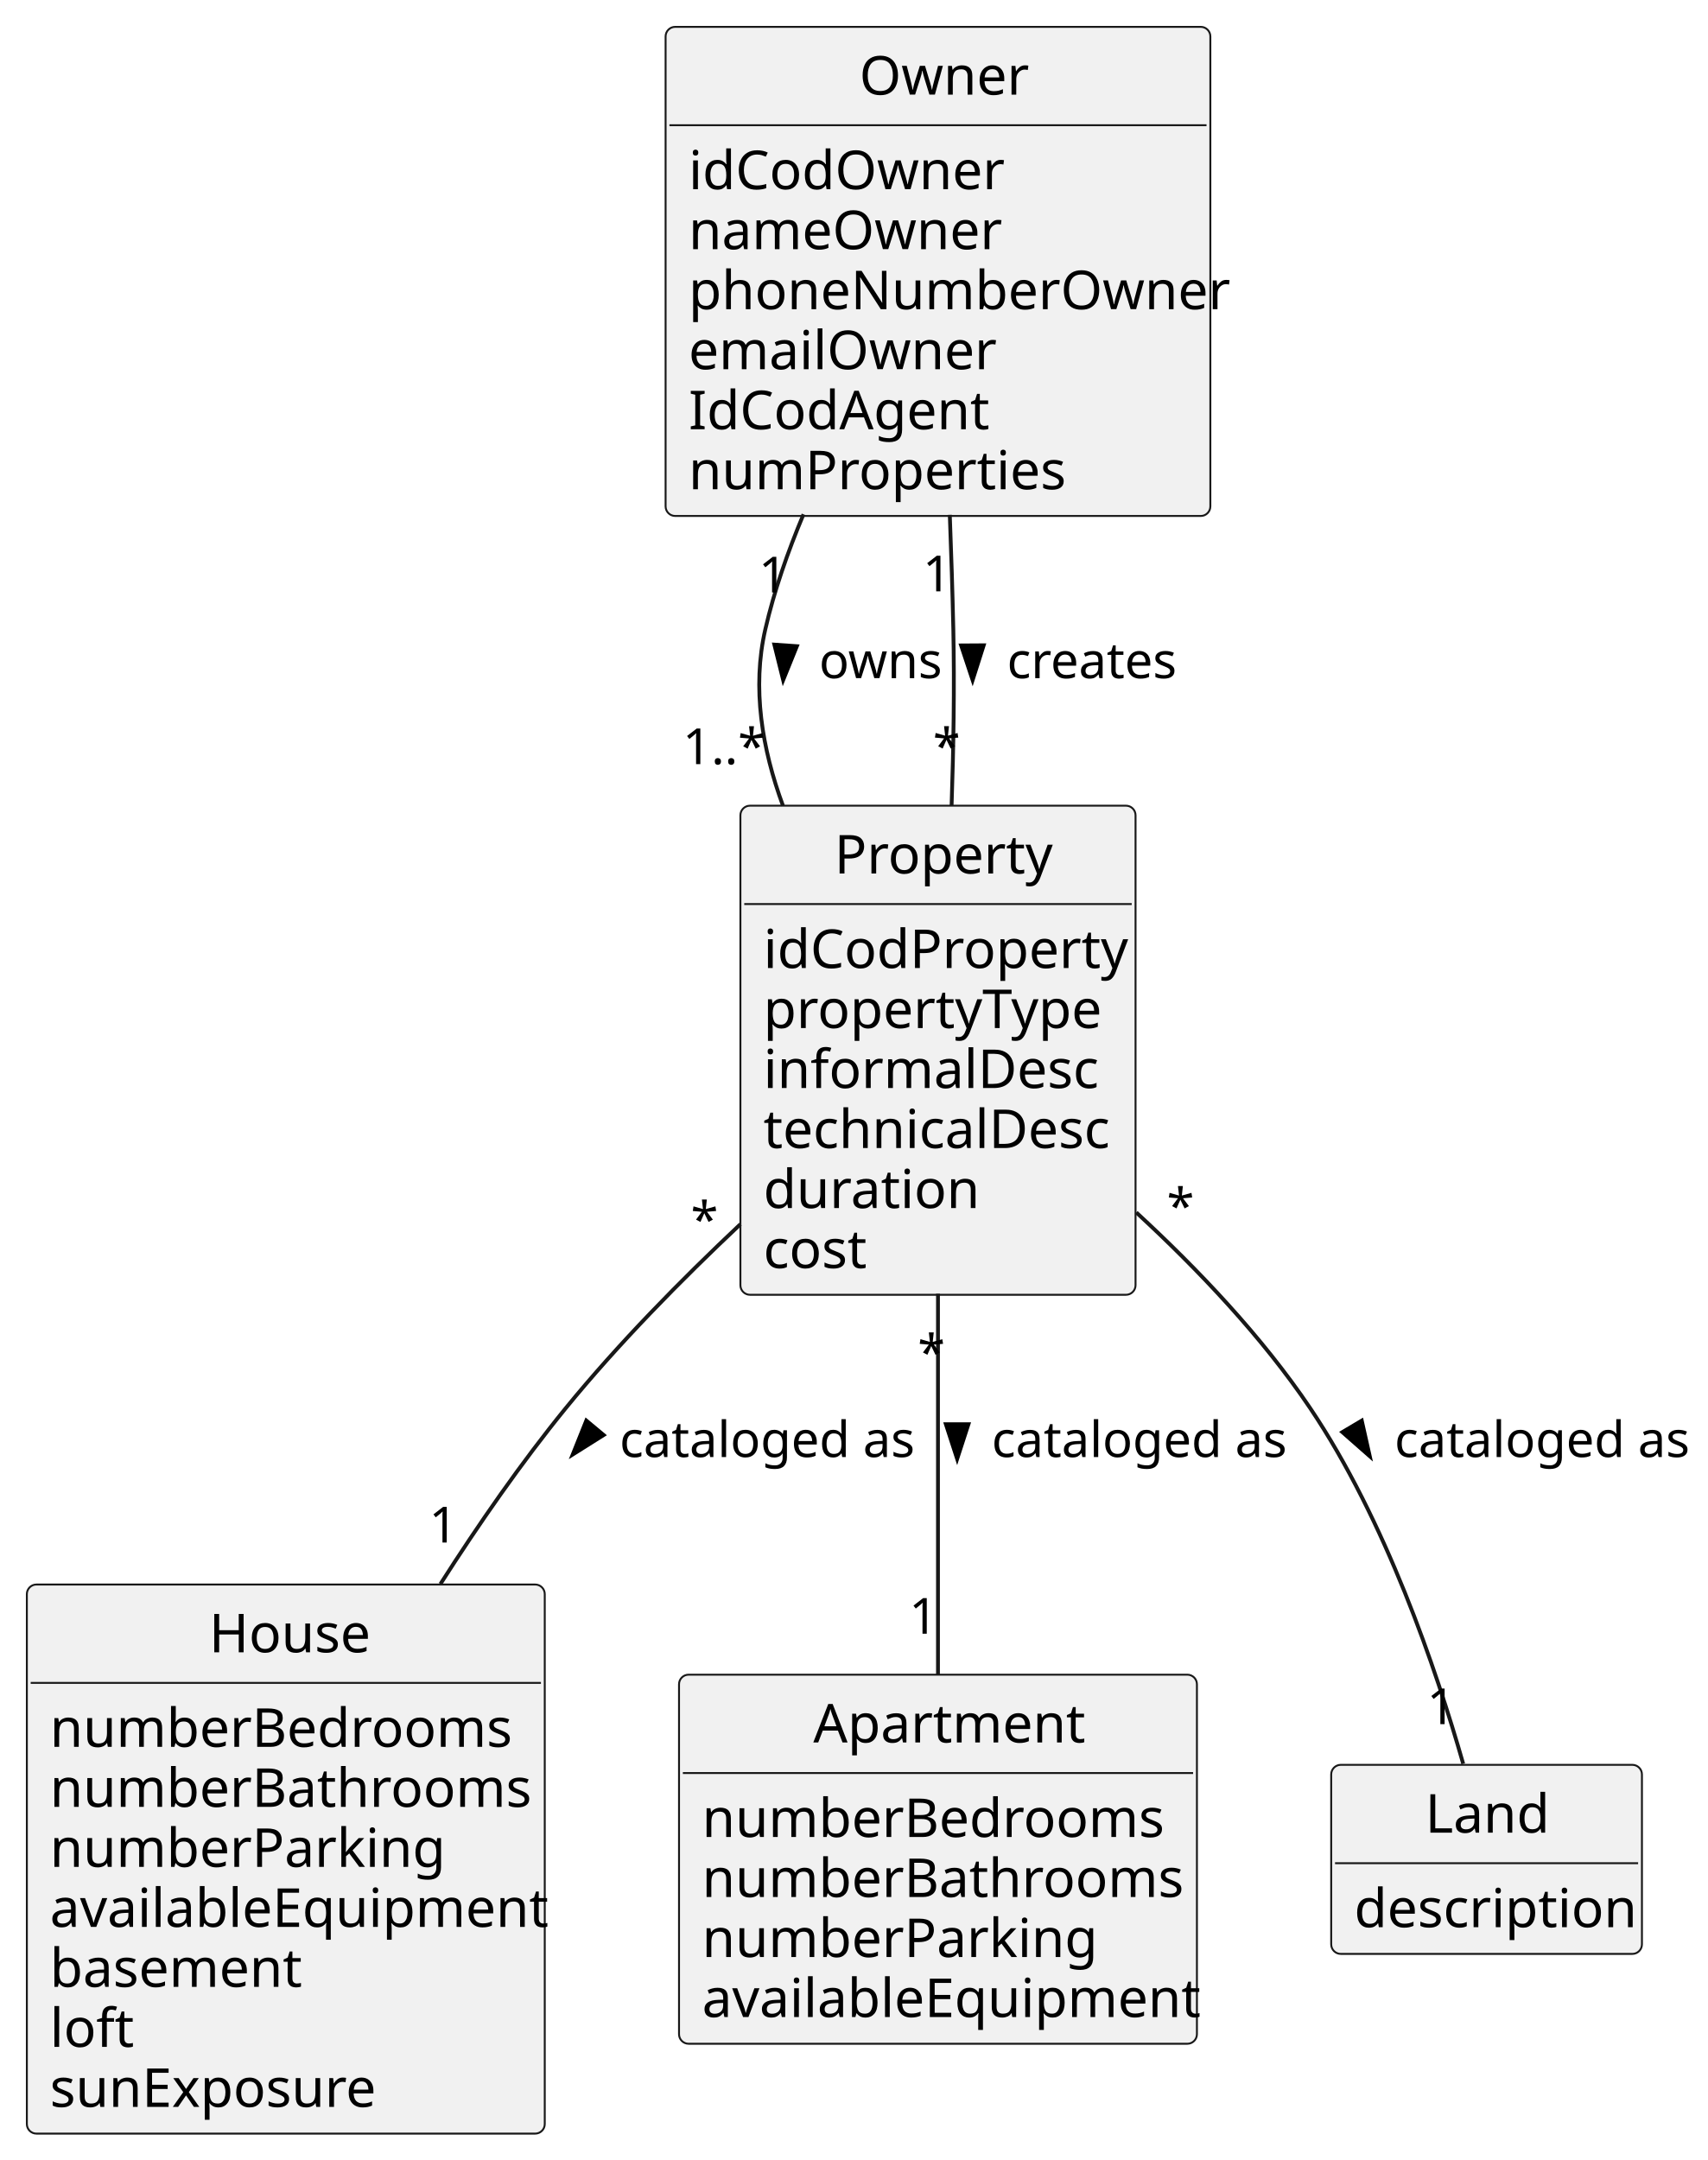
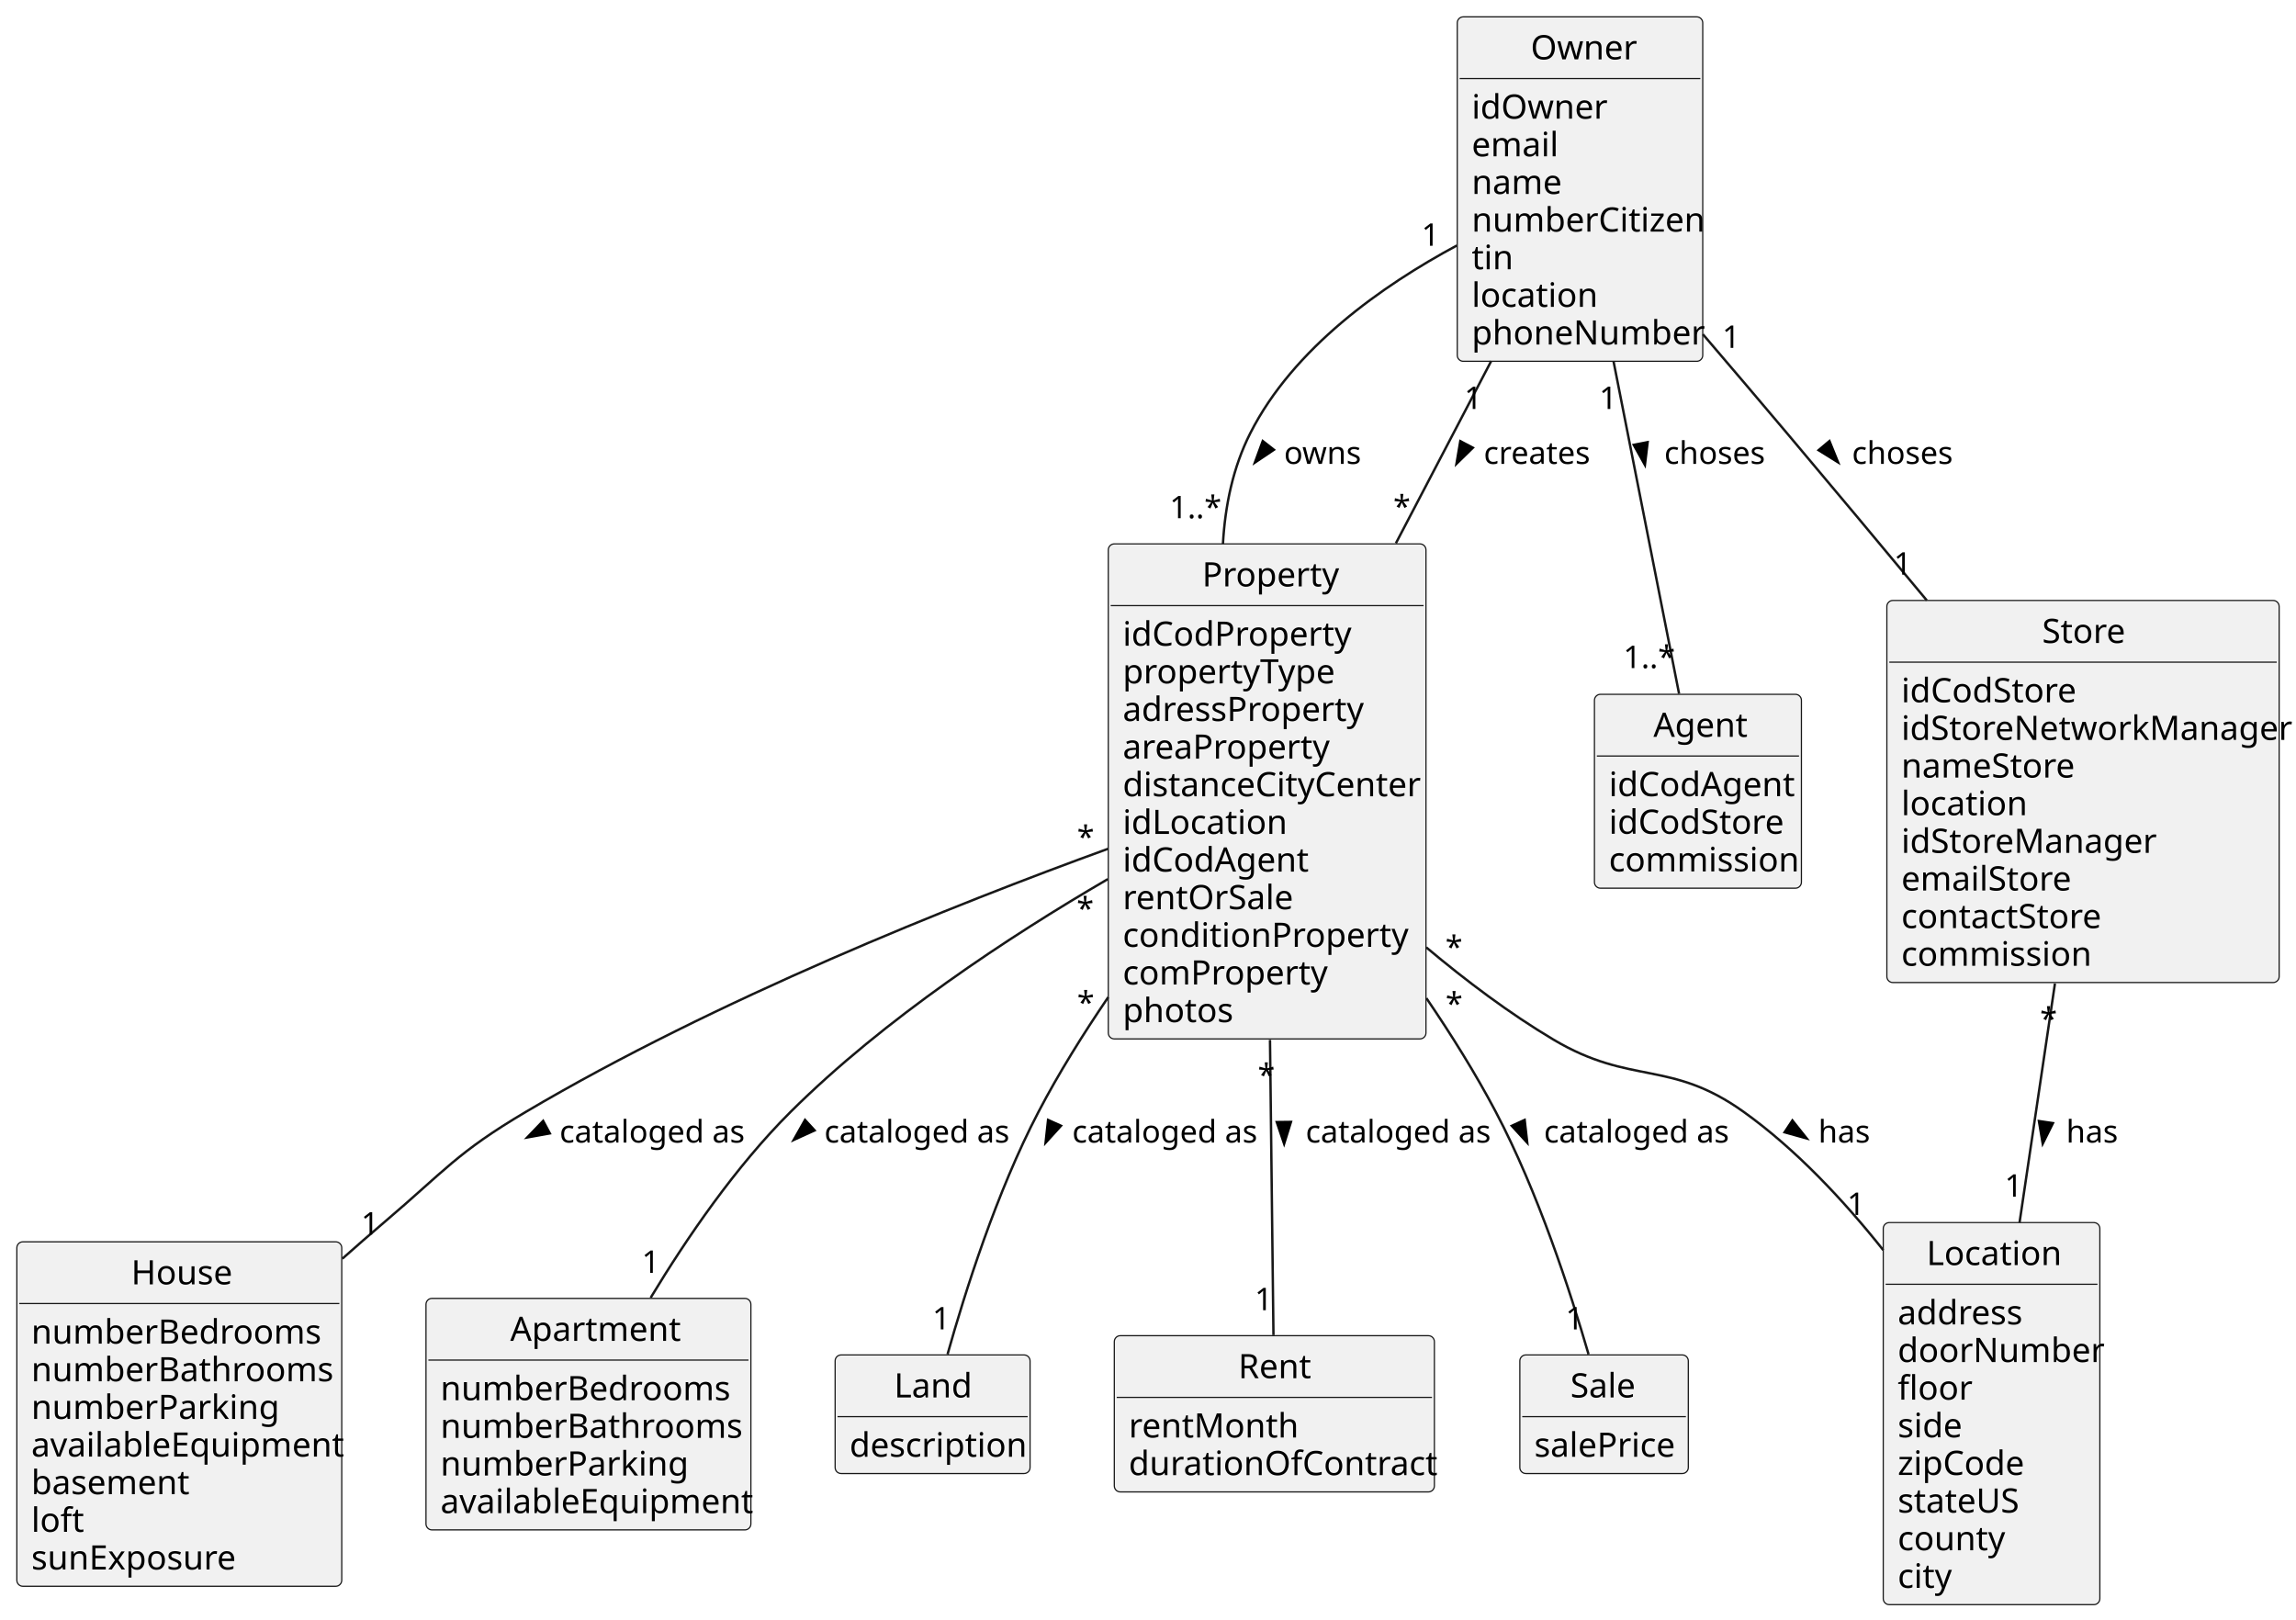
- <svg xmlns="http://www.w3.org/2000/svg" contentStyleType="text/css" height="563px" preserveAspectRatio="none" style="width:445px;height:563px;background:#FFFFFF;" version="1.1" viewBox="0 0 445 563" width="445px" zoomAndPan="magnify">
+ <svg xmlns="http://www.w3.org/2000/svg" contentStyleType="text/css" height="673px" preserveAspectRatio="none" style="width:954px;height:673px;background:#FFFFFF;" version="1.1" viewBox="0 0 954 673" width="954px" zoomAndPan="magnify">
  <defs />
  <g>
    <g id="elem_Owner">
-       <rect codeLine="18" fill="#F1F1F1" height="127.484" id="Owner" rx="2.5" ry="2.5" style="stroke:#181818;stroke-width:0.5;" width="142" x="173.5" y="7" />
-       <text fill="#000000" font-family="sans-serif" font-size="14" lengthAdjust="spacing" textLength="41" x="224" y="24.674">Owner</text>
-       <line style="stroke:#181818;stroke-width:0.5;" x1="174.5" x2="314.5" y1="32.641" y2="32.641" />
-       <text fill="#000000" font-family="sans-serif" font-size="14" lengthAdjust="spacing" textLength="78" x="179.5" y="49.315">idCodOwner</text>
-       <text fill="#000000" font-family="sans-serif" font-size="14" lengthAdjust="spacing" textLength="76" x="179.5" y="64.955">nameOwner</text>
-       <text fill="#000000" font-family="sans-serif" font-size="14" lengthAdjust="spacing" textLength="130" x="179.5" y="80.596">phoneNumberOwner</text>
-       <text fill="#000000" font-family="sans-serif" font-size="14" lengthAdjust="spacing" textLength="74" x="179.5" y="96.236">emailOwner</text>
-       <text fill="#000000" font-family="sans-serif" font-size="14" lengthAdjust="spacing" textLength="74" x="179.5" y="111.877">IdCodAgent</text>
-       <text fill="#000000" font-family="sans-serif" font-size="14" lengthAdjust="spacing" textLength="92" x="179.5" y="127.518">numProperties</text>
+       <rect codeLine="18" fill="#F1F1F1" height="143.125" id="Owner" rx="2.5" ry="2.5" style="stroke:#181818;stroke-width:0.5;" width="102" x="605.5" y="7" />
+       <text fill="#000000" font-family="sans-serif" font-size="14" lengthAdjust="spacing" textLength="41" x="636" y="24.674">Owner</text>
+       <line style="stroke:#181818;stroke-width:0.5;" x1="606.5" x2="706.5" y1="32.641" y2="32.641" />
+       <text fill="#000000" font-family="sans-serif" font-size="14" lengthAdjust="spacing" textLength="52" x="611.5" y="49.315">idOwner</text>
+       <text fill="#000000" font-family="sans-serif" font-size="14" lengthAdjust="spacing" textLength="33" x="611.5" y="64.955">email</text>
+       <text fill="#000000" font-family="sans-serif" font-size="14" lengthAdjust="spacing" textLength="35" x="611.5" y="80.596">name</text>
+       <text fill="#000000" font-family="sans-serif" font-size="14" lengthAdjust="spacing" textLength="90" x="611.5" y="96.236">numberCitizen</text>
+       <text fill="#000000" font-family="sans-serif" font-size="14" lengthAdjust="spacing" textLength="15" x="611.5" y="111.877">tin</text>
+       <text fill="#000000" font-family="sans-serif" font-size="14" lengthAdjust="spacing" textLength="49" x="611.5" y="127.518">location</text>
+       <text fill="#000000" font-family="sans-serif" font-size="14" lengthAdjust="spacing" textLength="89" x="611.5" y="143.158">phoneNumber</text>
    </g>
    <g id="elem_Property">
-       <rect codeLine="27" fill="#F1F1F1" height="127.484" id="Property" rx="2.5" ry="2.5" style="stroke:#181818;stroke-width:0.5;" width="103" x="193" y="210" />
-       <text fill="#000000" font-family="sans-serif" font-size="14" lengthAdjust="spacing" textLength="54" x="217.5" y="227.674">Property</text>
-       <line style="stroke:#181818;stroke-width:0.5;" x1="194" x2="295" y1="235.641" y2="235.641" />
-       <text fill="#000000" font-family="sans-serif" font-size="14" lengthAdjust="spacing" textLength="91" x="199" y="252.315">idCodProperty</text>
-       <text fill="#000000" font-family="sans-serif" font-size="14" lengthAdjust="spacing" textLength="85" x="199" y="267.955">propertyType</text>
-       <text fill="#000000" font-family="sans-serif" font-size="14" lengthAdjust="spacing" textLength="82" x="199" y="283.596">informalDesc</text>
-       <text fill="#000000" font-family="sans-serif" font-size="14" lengthAdjust="spacing" textLength="88" x="199" y="299.236">technicalDesc</text>
-       <text fill="#000000" font-family="sans-serif" font-size="14" lengthAdjust="spacing" textLength="52" x="199" y="314.877">duration</text>
-       <text fill="#000000" font-family="sans-serif" font-size="14" lengthAdjust="spacing" textLength="26" x="199" y="330.518">cost</text>
+       <rect codeLine="28" fill="#F1F1F1" height="205.688" id="Property" rx="2.5" ry="2.5" style="stroke:#181818;stroke-width:0.5;" width="132" x="460.5" y="226" />
+       <text fill="#000000" font-family="sans-serif" font-size="14" lengthAdjust="spacing" textLength="54" x="499.5" y="243.674">Property</text>
+       <line style="stroke:#181818;stroke-width:0.5;" x1="461.5" x2="591.5" y1="251.641" y2="251.641" />
+       <text fill="#000000" font-family="sans-serif" font-size="14" lengthAdjust="spacing" textLength="91" x="466.5" y="268.315">idCodProperty</text>
+       <text fill="#000000" font-family="sans-serif" font-size="14" lengthAdjust="spacing" textLength="85" x="466.5" y="283.955">propertyType</text>
+       <text fill="#000000" font-family="sans-serif" font-size="14" lengthAdjust="spacing" textLength="97" x="466.5" y="299.596">adressProperty</text>
+       <text fill="#000000" font-family="sans-serif" font-size="14" lengthAdjust="spacing" textLength="83" x="466.5" y="315.236">areaProperty</text>
+       <text fill="#000000" font-family="sans-serif" font-size="14" lengthAdjust="spacing" textLength="120" x="466.5" y="330.877">distanceCityCenter</text>
+       <text fill="#000000" font-family="sans-serif" font-size="14" lengthAdjust="spacing" textLength="65" x="466.5" y="346.518">idLocation</text>
+       <text fill="#000000" font-family="sans-serif" font-size="14" lengthAdjust="spacing" textLength="74" x="466.5" y="362.158">idCodAgent</text>
+       <text fill="#000000" font-family="sans-serif" font-size="14" lengthAdjust="spacing" textLength="69" x="466.5" y="377.799">rentOrSale</text>
+       <text fill="#000000" font-family="sans-serif" font-size="14" lengthAdjust="spacing" textLength="111" x="466.5" y="393.44">conditionProperty</text>
+       <text fill="#000000" font-family="sans-serif" font-size="14" lengthAdjust="spacing" textLength="80" x="466.5" y="409.08">comProperty</text>
+       <text fill="#000000" font-family="sans-serif" font-size="14" lengthAdjust="spacing" textLength="43" x="466.5" y="424.721">photos</text>
    </g>
    <g id="elem_House">
-       <rect codeLine="36" fill="#F1F1F1" height="143.125" id="House" rx="2.5" ry="2.5" style="stroke:#181818;stroke-width:0.5;" width="135" x="7" y="413" />
-       <text fill="#000000" font-family="sans-serif" font-size="14" lengthAdjust="spacing" textLength="40" x="54.5" y="430.674">House</text>
-       <line style="stroke:#181818;stroke-width:0.5;" x1="8" x2="141" y1="438.641" y2="438.641" />
-       <text fill="#000000" font-family="sans-serif" font-size="14" lengthAdjust="spacing" textLength="112" x="13" y="455.315">numberBedrooms</text>
-       <text fill="#000000" font-family="sans-serif" font-size="14" lengthAdjust="spacing" textLength="116" x="13" y="470.955">numberBathrooms</text>
-       <text fill="#000000" font-family="sans-serif" font-size="14" lengthAdjust="spacing" textLength="96" x="13" y="486.596">numberParking</text>
-       <text fill="#000000" font-family="sans-serif" font-size="14" lengthAdjust="spacing" textLength="123" x="13" y="502.236">availableEquipment</text>
-       <text fill="#000000" font-family="sans-serif" font-size="14" lengthAdjust="spacing" textLength="62" x="13" y="517.877">basement</text>
-       <text fill="#000000" font-family="sans-serif" font-size="14" lengthAdjust="spacing" textLength="19" x="13" y="533.518">loft</text>
-       <text fill="#000000" font-family="sans-serif" font-size="14" lengthAdjust="spacing" textLength="82" x="13" y="549.158">sunExposure</text>
+       <rect codeLine="42" fill="#F1F1F1" height="143.125" id="House" rx="2.5" ry="2.5" style="stroke:#181818;stroke-width:0.5;" width="135" x="7" y="516" />
+       <text fill="#000000" font-family="sans-serif" font-size="14" lengthAdjust="spacing" textLength="40" x="54.5" y="533.674">House</text>
+       <line style="stroke:#181818;stroke-width:0.5;" x1="8" x2="141" y1="541.641" y2="541.641" />
+       <text fill="#000000" font-family="sans-serif" font-size="14" lengthAdjust="spacing" textLength="112" x="13" y="558.314">numberBedrooms</text>
+       <text fill="#000000" font-family="sans-serif" font-size="14" lengthAdjust="spacing" textLength="116" x="13" y="573.955">numberBathrooms</text>
+       <text fill="#000000" font-family="sans-serif" font-size="14" lengthAdjust="spacing" textLength="96" x="13" y="589.596">numberParking</text>
+       <text fill="#000000" font-family="sans-serif" font-size="14" lengthAdjust="spacing" textLength="123" x="13" y="605.236">availableEquipment</text>
+       <text fill="#000000" font-family="sans-serif" font-size="14" lengthAdjust="spacing" textLength="62" x="13" y="620.877">basement</text>
+       <text fill="#000000" font-family="sans-serif" font-size="14" lengthAdjust="spacing" textLength="19" x="13" y="636.518">loft</text>
+       <text fill="#000000" font-family="sans-serif" font-size="14" lengthAdjust="spacing" textLength="82" x="13" y="652.158">sunExposure</text>
    </g>
    <g id="elem_Apartment">
-       <rect codeLine="46" fill="#F1F1F1" height="96.203" id="Apartment" rx="2.5" ry="2.5" style="stroke:#181818;stroke-width:0.5;" width="135" x="177" y="436.5" />
-       <text fill="#000000" font-family="sans-serif" font-size="14" lengthAdjust="spacing" textLength="65" x="212" y="454.174">Apartment</text>
-       <line style="stroke:#181818;stroke-width:0.5;" x1="178" x2="311" y1="462.141" y2="462.141" />
-       <text fill="#000000" font-family="sans-serif" font-size="14" lengthAdjust="spacing" textLength="112" x="183" y="478.815">numberBedrooms</text>
-       <text fill="#000000" font-family="sans-serif" font-size="14" lengthAdjust="spacing" textLength="116" x="183" y="494.455">numberBathrooms</text>
-       <text fill="#000000" font-family="sans-serif" font-size="14" lengthAdjust="spacing" textLength="96" x="183" y="510.096">numberParking</text>
-       <text fill="#000000" font-family="sans-serif" font-size="14" lengthAdjust="spacing" textLength="123" x="183" y="525.736">availableEquipment</text>
+       <rect codeLine="52" fill="#F1F1F1" height="96.203" id="Apartment" rx="2.5" ry="2.5" style="stroke:#181818;stroke-width:0.5;" width="135" x="177" y="539.5" />
+       <text fill="#000000" font-family="sans-serif" font-size="14" lengthAdjust="spacing" textLength="65" x="212" y="557.174">Apartment</text>
+       <line style="stroke:#181818;stroke-width:0.5;" x1="178" x2="311" y1="565.141" y2="565.141" />
+       <text fill="#000000" font-family="sans-serif" font-size="14" lengthAdjust="spacing" textLength="112" x="183" y="581.814">numberBedrooms</text>
+       <text fill="#000000" font-family="sans-serif" font-size="14" lengthAdjust="spacing" textLength="116" x="183" y="597.455">numberBathrooms</text>
+       <text fill="#000000" font-family="sans-serif" font-size="14" lengthAdjust="spacing" textLength="96" x="183" y="613.096">numberParking</text>
+       <text fill="#000000" font-family="sans-serif" font-size="14" lengthAdjust="spacing" textLength="123" x="183" y="628.736">availableEquipment</text>
    </g>
    <g id="elem_Land">
-       <rect codeLine="53" fill="#F1F1F1" height="49.281" id="Land" rx="2.5" ry="2.5" style="stroke:#181818;stroke-width:0.5;" width="81" x="347" y="460" />
-       <text fill="#000000" font-family="sans-serif" font-size="14" lengthAdjust="spacing" textLength="32" x="371.5" y="477.674">Land</text>
-       <line style="stroke:#181818;stroke-width:0.5;" x1="348" x2="427" y1="485.641" y2="485.641" />
-       <text fill="#000000" font-family="sans-serif" font-size="14" lengthAdjust="spacing" textLength="69" x="353" y="502.315">description</text>
+       <rect codeLine="59" fill="#F1F1F1" height="49.281" id="Land" rx="2.5" ry="2.5" style="stroke:#181818;stroke-width:0.5;" width="81" x="347" y="563" />
+       <text fill="#000000" font-family="sans-serif" font-size="14" lengthAdjust="spacing" textLength="32" x="371.5" y="580.674">Land</text>
+       <line style="stroke:#181818;stroke-width:0.5;" x1="348" x2="427" y1="588.641" y2="588.641" />
+       <text fill="#000000" font-family="sans-serif" font-size="14" lengthAdjust="spacing" textLength="69" x="353" y="605.314">description</text>
+     </g>
+     <g id="elem_Rent">
+       <rect codeLine="62" fill="#F1F1F1" height="64.922" id="Rent" rx="2.5" ry="2.5" style="stroke:#181818;stroke-width:0.5;" width="133" x="463" y="555" />
+       <text fill="#000000" font-family="sans-serif" font-size="14" lengthAdjust="spacing" textLength="30" x="514.5" y="572.674">Rent</text>
+       <line style="stroke:#181818;stroke-width:0.5;" x1="464" x2="595" y1="580.641" y2="580.641" />
+       <text fill="#000000" font-family="sans-serif" font-size="14" lengthAdjust="spacing" textLength="64" x="469" y="597.314">rentMonth</text>
+       <text fill="#000000" font-family="sans-serif" font-size="14" lengthAdjust="spacing" textLength="121" x="469" y="612.955">durationOfContract</text>
+     </g>
+     <g id="elem_Sale">
+       <rect codeLine="66" fill="#F1F1F1" height="49.281" id="Sale" rx="2.5" ry="2.5" style="stroke:#181818;stroke-width:0.5;" width="70" x="631.5" y="563" />
+       <text fill="#000000" font-family="sans-serif" font-size="14" lengthAdjust="spacing" textLength="28" x="652.5" y="580.674">Sale</text>
+       <line style="stroke:#181818;stroke-width:0.5;" x1="632.5" x2="700.5" y1="588.641" y2="588.641" />
+       <text fill="#000000" font-family="sans-serif" font-size="14" lengthAdjust="spacing" textLength="58" x="637.5" y="605.314">salePrice</text>
+     </g>
+     <g id="elem_Location">
+       <rect codeLine="70" fill="#F1F1F1" height="158.766" id="Location" rx="2.5" ry="2.5" style="stroke:#181818;stroke-width:0.5;" width="90" x="782.5" y="508" />
+       <text fill="#000000" font-family="sans-serif" font-size="14" lengthAdjust="spacing" textLength="54" x="800.5" y="525.674">Location</text>
+       <line style="stroke:#181818;stroke-width:0.5;" x1="783.5" x2="871.5" y1="533.641" y2="533.641" />
+       <text fill="#000000" font-family="sans-serif" font-size="14" lengthAdjust="spacing" textLength="51" x="788.5" y="550.314">address</text>
+       <text fill="#000000" font-family="sans-serif" font-size="14" lengthAdjust="spacing" textLength="78" x="788.5" y="565.955">doorNumber</text>
+       <text fill="#000000" font-family="sans-serif" font-size="14" lengthAdjust="spacing" textLength="28" x="788.5" y="581.596">floor</text>
+       <text fill="#000000" font-family="sans-serif" font-size="14" lengthAdjust="spacing" textLength="26" x="788.5" y="597.236">side</text>
+       <text fill="#000000" font-family="sans-serif" font-size="14" lengthAdjust="spacing" textLength="51" x="788.5" y="612.877">zipCode</text>
+       <text fill="#000000" font-family="sans-serif" font-size="14" lengthAdjust="spacing" textLength="49" x="788.5" y="628.518">stateUS</text>
+       <text fill="#000000" font-family="sans-serif" font-size="14" lengthAdjust="spacing" textLength="42" x="788.5" y="644.158">county</text>
+       <text fill="#000000" font-family="sans-serif" font-size="14" lengthAdjust="spacing" textLength="21" x="788.5" y="659.799">city</text>
+     </g>
+     <g id="elem_Agent">
+       <rect codeLine="82" fill="#F1F1F1" height="80.562" id="Agent" rx="2.5" ry="2.5" style="stroke:#181818;stroke-width:0.5;" width="86" x="662.5" y="288.5" />
+       <text fill="#000000" font-family="sans-serif" font-size="14" lengthAdjust="spacing" textLength="37" x="687" y="306.174">Agent</text>
+       <line style="stroke:#181818;stroke-width:0.5;" x1="663.5" x2="747.5" y1="314.141" y2="314.141" />
+       <text fill="#000000" font-family="sans-serif" font-size="14" lengthAdjust="spacing" textLength="74" x="668.5" y="330.815">idCodAgent</text>
+       <text fill="#000000" font-family="sans-serif" font-size="14" lengthAdjust="spacing" textLength="71" x="668.5" y="346.455">idCodStore</text>
+       <text fill="#000000" font-family="sans-serif" font-size="14" lengthAdjust="spacing" textLength="73" x="668.5" y="362.096">commission</text>
+     </g>
+     <g id="elem_Store">
+       <rect codeLine="88" fill="#F1F1F1" height="158.766" id="Store" rx="2.5" ry="2.5" style="stroke:#181818;stroke-width:0.5;" width="163" x="784" y="249.5" />
+       <text fill="#000000" font-family="sans-serif" font-size="14" lengthAdjust="spacing" textLength="34" x="848.5" y="267.174">Store</text>
+       <line style="stroke:#181818;stroke-width:0.5;" x1="785" x2="946" y1="275.141" y2="275.141" />
+       <text fill="#000000" font-family="sans-serif" font-size="14" lengthAdjust="spacing" textLength="71" x="790" y="291.815">idCodStore</text>
+       <text fill="#000000" font-family="sans-serif" font-size="14" lengthAdjust="spacing" textLength="151" x="790" y="307.455">idStoreNetworkManager</text>
+       <text fill="#000000" font-family="sans-serif" font-size="14" lengthAdjust="spacing" textLength="69" x="790" y="323.096">nameStore</text>
+       <text fill="#000000" font-family="sans-serif" font-size="14" lengthAdjust="spacing" textLength="49" x="790" y="338.736">location</text>
+       <text fill="#000000" font-family="sans-serif" font-size="14" lengthAdjust="spacing" textLength="101" x="790" y="354.377">idStoreManager</text>
+       <text fill="#000000" font-family="sans-serif" font-size="14" lengthAdjust="spacing" textLength="67" x="790" y="370.018">emailStore</text>
+       <text fill="#000000" font-family="sans-serif" font-size="14" lengthAdjust="spacing" textLength="80" x="790" y="385.658">contactStore</text>
+       <text fill="#000000" font-family="sans-serif" font-size="14" lengthAdjust="spacing" textLength="73" x="790" y="401.299">commission</text>
    </g>
    <g id="link_Owner_Property">
-       <path codeLine="66" d="M209.45,134.05 C205.34,143.82 201.8,153.99 199.5,164 C195.98,179.3 198.64,195.21 204.09,209.99 " fill="none" id="Owner-Property" style="stroke:#181818;stroke-width:1.0;" />
-       <polygon fill="#000000" points="204.148,177.249,207.716,168.434,201.853,168.02,204.148,177.249" style="stroke:#000000;stroke-width:1.0;" />
-       <text fill="#000000" font-family="sans-serif" font-size="13" lengthAdjust="spacing" textLength="30" x="213.5" y="176.769">owns</text>
-       <text fill="#000000" font-family="sans-serif" font-size="13" lengthAdjust="spacing" textLength="7" x="197.752" y="154.419">1</text>
-       <text fill="#000000" font-family="sans-serif" font-size="13" lengthAdjust="spacing" textLength="20" x="177.946" y="199.167">1..*</text>
+       <path codeLine="100" d="M605.33,102.01 C574.34,118.66 537.43,144.61 519.5,180 C512.35,194.11 509.04,209.98 508.14,225.96 " fill="none" id="Owner-Property" style="stroke:#181818;stroke-width:1.0;" />
+       <polygon fill="#000000" points="521.415,192.196,529.309,186.892,524.683,183.265,521.415,192.196" style="stroke:#000000;stroke-width:1.0;" />
+       <text fill="#000000" font-family="sans-serif" font-size="13" lengthAdjust="spacing" textLength="30" x="533.5" y="192.769">owns</text>
+       <text fill="#000000" font-family="sans-serif" font-size="13" lengthAdjust="spacing" textLength="7" x="590.642" y="102.128">1</text>
+       <text fill="#000000" font-family="sans-serif" font-size="13" lengthAdjust="spacing" textLength="20" x="485.969" y="215.336">1..*</text>
    </g>
    <g id="link_Owner_Property">
-       <path codeLine="68" d="M247.58,134.18 C247.96,144.15 248.29,154.36 248.5,164 C248.82,178.89 248.56,194.92 248.05,209.97 " fill="none" id="Owner-Property-1" style="stroke:#181818;stroke-width:1.0;" />
-       <polygon fill="#000000" points="253.531,177.262,256.414,168.198,250.536,168.235,253.531,177.262" style="stroke:#000000;stroke-width:1.0;" />
-       <text fill="#000000" font-family="sans-serif" font-size="13" lengthAdjust="spacing" textLength="43" x="262.5" y="176.769">creates</text>
-       <text fill="#000000" font-family="sans-serif" font-size="13" lengthAdjust="spacing" textLength="7" x="240.531" y="154.123">1</text>
-       <text fill="#000000" font-family="sans-serif" font-size="13" lengthAdjust="spacing" textLength="5" x="243.178" y="199.145">*</text>
+       <path codeLine="103" d="M619.59,150.05 C607.28,173.58 593.31,200.29 580,225.74 " fill="none" id="Owner-Property-1" style="stroke:#181818;stroke-width:1.0;" />
+       <polygon fill="#000000" points="605.183,192.692,611.979,186.04,606.771,183.315,605.183,192.692" style="stroke:#000000;stroke-width:1.0;" />
+       <text fill="#000000" font-family="sans-serif" font-size="13" lengthAdjust="spacing" textLength="43" x="616.5" y="192.769">creates</text>
+       <text fill="#000000" font-family="sans-serif" font-size="13" lengthAdjust="spacing" textLength="7" x="608.423" y="169.94">1</text>
+       <text fill="#000000" font-family="sans-serif" font-size="13" lengthAdjust="spacing" textLength="5" x="578.905" y="215.099">*</text>
+     </g>
+     <g id="link_Owner_Agent">
+       <path codeLine="101" d="M670.41,150.05 C679.24,194.81 690.34,251.1 697.66,288.25 " fill="none" id="Owner-Agent" style="stroke:#181818;stroke-width:1.0;" />
+       <polygon fill="#000000" points="683.467,193.167,684.601,183.725,678.834,184.862,683.467,193.167" style="stroke:#000000;stroke-width:1.0;" />
+       <text fill="#000000" font-family="sans-serif" font-size="13" lengthAdjust="spacing" textLength="42" x="691.5" y="192.769">choses</text>
+       <text fill="#000000" font-family="sans-serif" font-size="13" lengthAdjust="spacing" textLength="7" x="664.484" y="169.94">1</text>
+       <text fill="#000000" font-family="sans-serif" font-size="13" lengthAdjust="spacing" textLength="20" x="674.482" y="277.599">1..*</text>
+     </g>
+     <g id="link_Owner_Store">
+       <path codeLine="102" d="M707.57,138.9 C719.1,152.38 731.25,166.66 742.5,180 C761.45,202.48 781.91,226.99 800.6,249.48 " fill="none" id="Owner-Store" style="stroke:#181818;stroke-width:1.0;" />
+       <polygon fill="#000000" points="763.719,192.088,760.145,183.274,755.647,187.058,763.719,192.088" style="stroke:#000000;stroke-width:1.0;" />
+       <text fill="#000000" font-family="sans-serif" font-size="13" lengthAdjust="spacing" textLength="42" x="769.5" y="192.769">choses</text>
+       <text fill="#000000" font-family="sans-serif" font-size="13" lengthAdjust="spacing" textLength="7" x="715.585" y="144.541">1</text>
+       <text fill="#000000" font-family="sans-serif" font-size="13" lengthAdjust="spacing" textLength="7" x="786.867" y="238.769">1</text>
    </g>
    <g id="link_Property_House">
-       <path codeLine="70" d="M192.99,319.09 C177.55,333.62 161.11,350.32 147.5,367 C135.96,381.15 124.79,397.24 114.81,412.86 " fill="none" id="Property-House" style="stroke:#181818;stroke-width:1.0;" />
-       <polygon fill="#000000" points="149.298,379.102,157.348,374.037,152.833,370.273,149.298,379.102" style="stroke:#000000;stroke-width:1.0;" />
-       <text fill="#000000" font-family="sans-serif" font-size="13" lengthAdjust="spacing" textLength="74" x="161.5" y="379.769">cataloged as</text>
-       <text fill="#000000" font-family="sans-serif" font-size="13" lengthAdjust="spacing" textLength="5" x="180.057" y="322.529">*</text>
-       <text fill="#000000" font-family="sans-serif" font-size="13" lengthAdjust="spacing" textLength="7" x="111.836" y="402.049">1</text>
+       <path codeLine="104" d="M460.44,352.67 C396.42,375.93 297.64,415.25 218.5,462 C189.87,478.91 184.85,486.48 159.5,508 C153.83,512.81 148.03,517.87 142.25,523.01 " fill="none" id="Property-House" style="stroke:#181818;stroke-width:1.0;" />
+       <polygon fill="#000000" points="219.092,472.622,228.453,470.944,225.679,465.762,219.092,472.622" style="stroke:#000000;stroke-width:1.0;" />
+       <text fill="#000000" font-family="sans-serif" font-size="13" lengthAdjust="spacing" textLength="74" x="232.5" y="474.769">cataloged as</text>
+       <text fill="#000000" font-family="sans-serif" font-size="13" lengthAdjust="spacing" textLength="5" x="447.513" y="352.414">*</text>
+       <text fill="#000000" font-family="sans-serif" font-size="13" lengthAdjust="spacing" textLength="7" x="150.043" y="512.981">1</text>
    </g>
    <g id="link_Property_Apartment">
-       <path codeLine="71" d="M244.5,337.21 C244.5,369.07 244.5,407.14 244.5,436.46 " fill="none" id="Property-Apartment" style="stroke:#181818;stroke-width:1.0;" />
-       <polygon fill="#000000" points="249.5,380.262,252.439,371.217,246.561,371.217,249.5,380.262" style="stroke:#000000;stroke-width:1.0;" />
-       <text fill="#000000" font-family="sans-serif" font-size="13" lengthAdjust="spacing" textLength="74" x="258.5" y="379.769">cataloged as</text>
-       <text fill="#000000" font-family="sans-serif" font-size="13" lengthAdjust="spacing" textLength="5" x="239.211" y="357.157">*</text>
-       <text fill="#000000" font-family="sans-serif" font-size="13" lengthAdjust="spacing" textLength="7" x="236.964" y="425.825">1</text>
+       <path codeLine="105" d="M460.28,365.3 C419.38,389.14 367.46,423.25 328.5,462 C305.67,484.71 285.31,514.48 270.36,539.22 " fill="none" id="Property-Apartment" style="stroke:#181818;stroke-width:1.0;" />
+       <polygon fill="#000000" points="329.813,473.639,338.468,469.697,334.498,465.362,329.813,473.639" style="stroke:#000000;stroke-width:1.0;" />
+       <text fill="#000000" font-family="sans-serif" font-size="13" lengthAdjust="spacing" textLength="74" x="342.5" y="474.769">cataloged as</text>
+       <text fill="#000000" font-family="sans-serif" font-size="13" lengthAdjust="spacing" textLength="5" x="447.334" y="382.123">*</text>
+       <text fill="#000000" font-family="sans-serif" font-size="13" lengthAdjust="spacing" textLength="7" x="266.644" y="528.893">1</text>
    </g>
    <g id="link_Property_Land">
-       <path codeLine="72" d="M296.19,316.02 C312.26,330.83 329.02,348.47 341.5,367 C361.18,396.22 374.37,435.11 381.41,459.73 " fill="none" id="Property-Land" style="stroke:#181818;stroke-width:1.0;" />
-       <polygon fill="#000000" points="357.05,379.562,354.965,370.283,349.909,373.281,357.05,379.562" style="stroke:#000000;stroke-width:1.0;" />
-       <text fill="#000000" font-family="sans-serif" font-size="13" lengthAdjust="spacing" textLength="74" x="363.5" y="379.769">cataloged as</text>
-       <text fill="#000000" font-family="sans-serif" font-size="13" lengthAdjust="spacing" textLength="5" x="304.149" y="319.008">*</text>
-       <text fill="#000000" font-family="sans-serif" font-size="13" lengthAdjust="spacing" textLength="7" x="371.953" y="449.389">1</text>
+       <path codeLine="106" d="M460.47,414.35 C450,429.73 439.87,445.99 431.5,462 C414.08,495.32 400.92,537.04 393.71,562.73 " fill="none" id="Property-Land" style="stroke:#181818;stroke-width:1.0;" />
+       <polygon fill="#000000" points="434.449,474.822,440.84,467.779,435.48,465.367,434.449,474.822" style="stroke:#000000;stroke-width:1.0;" />
+       <text fill="#000000" font-family="sans-serif" font-size="13" lengthAdjust="spacing" textLength="74" x="445.5" y="474.769">cataloged as</text>
+       <text fill="#000000" font-family="sans-serif" font-size="13" lengthAdjust="spacing" textLength="5" x="447.546" y="421.226">*</text>
+       <text fill="#000000" font-family="sans-serif" font-size="13" lengthAdjust="spacing" textLength="7" x="387.404" y="552.389">1</text>
+     </g>
+     <g id="link_Property_Rent">
+       <path codeLine="107" d="M527.69,432.11 C528.21,475.98 528.77,524.11 529.13,554.77 " fill="none" id="Property-Rent" style="stroke:#181818;stroke-width:1.0;" />
+       <polygon fill="#000000" points="533.559,475.261,536.391,466.182,530.514,466.251,533.559,475.261" style="stroke:#000000;stroke-width:1.0;" />
+       <text fill="#000000" font-family="sans-serif" font-size="13" lengthAdjust="spacing" textLength="74" x="542.5" y="474.769">cataloged as</text>
+       <text fill="#000000" font-family="sans-serif" font-size="13" lengthAdjust="spacing" textLength="5" x="522.602" y="451.305">*</text>
+       <text fill="#000000" font-family="sans-serif" font-size="13" lengthAdjust="spacing" textLength="7" x="521.332" y="544.406">1</text>
+     </g>
+     <g id="link_Property_Sale">
+       <path codeLine="108" d="M592.68,414.76 C603.08,430.03 613.14,446.14 621.5,462 C639.08,495.34 652.61,537.06 660.05,562.74 " fill="none" id="Property-Sale" style="stroke:#181818;stroke-width:1.0;" />
+       <polygon fill="#000000" points="634.572,474.812,633.499,465.363,628.149,467.798,634.572,474.812" style="stroke:#000000;stroke-width:1.0;" />
+       <text fill="#000000" font-family="sans-serif" font-size="13" lengthAdjust="spacing" textLength="74" x="641.5" y="474.769">cataloged as</text>
+       <text fill="#000000" font-family="sans-serif" font-size="13" lengthAdjust="spacing" textLength="5" x="600.621" y="421.683">*</text>
+       <text fill="#000000" font-family="sans-serif" font-size="13" lengthAdjust="spacing" textLength="7" x="650.5" y="552.401">1</text>
+     </g>
+     <g id="link_Property_Location">
+       <path codeLine="109" d="M592.62,393.65 C609.07,407.46 627.25,421.16 645.5,432 C677.79,451.17 693.96,440.14 724.5,462 C746.28,477.59 766.15,498.88 782.5,519.44 " fill="none" id="Property-Location" style="stroke:#181818;stroke-width:1.0;" />
+       <polygon fill="#000000" points="750.668,473.023,744.751,465.578,741.505,470.478,750.668,473.023" style="stroke:#000000;stroke-width:1.0;" />
+       <text fill="#000000" font-family="sans-serif" font-size="13" lengthAdjust="spacing" textLength="21" x="755.5" y="474.769">has</text>
+       <text fill="#000000" font-family="sans-serif" font-size="13" lengthAdjust="spacing" textLength="5" x="600.554" y="398.133">*</text>
+       <text fill="#000000" font-family="sans-serif" font-size="13" lengthAdjust="spacing" textLength="7" x="767.467" y="504.839">1</text>
+     </g>
+     <g id="link_Store_Location">
+       <path codeLine="110" d="M853.84,408.7 C849.17,440.22 843.8,476.45 839.14,507.95 " fill="none" id="Store-Location" style="stroke:#181818;stroke-width:1.0;" />
+       <polygon fill="#000000" points="848.767,475.208,853,466.691,847.185,465.83,848.767,475.208" style="stroke:#000000;stroke-width:1.0;" />
+       <text fill="#000000" font-family="sans-serif" font-size="13" lengthAdjust="spacing" textLength="21" x="858.5" y="474.769">has</text>
+       <text fill="#000000" font-family="sans-serif" font-size="13" lengthAdjust="spacing" textLength="5" x="847.623" y="427.952">*</text>
+       <text fill="#000000" font-family="sans-serif" font-size="13" lengthAdjust="spacing" textLength="7" x="832.941" y="497.236">1</text>
    </g>
  </g>
</svg>
